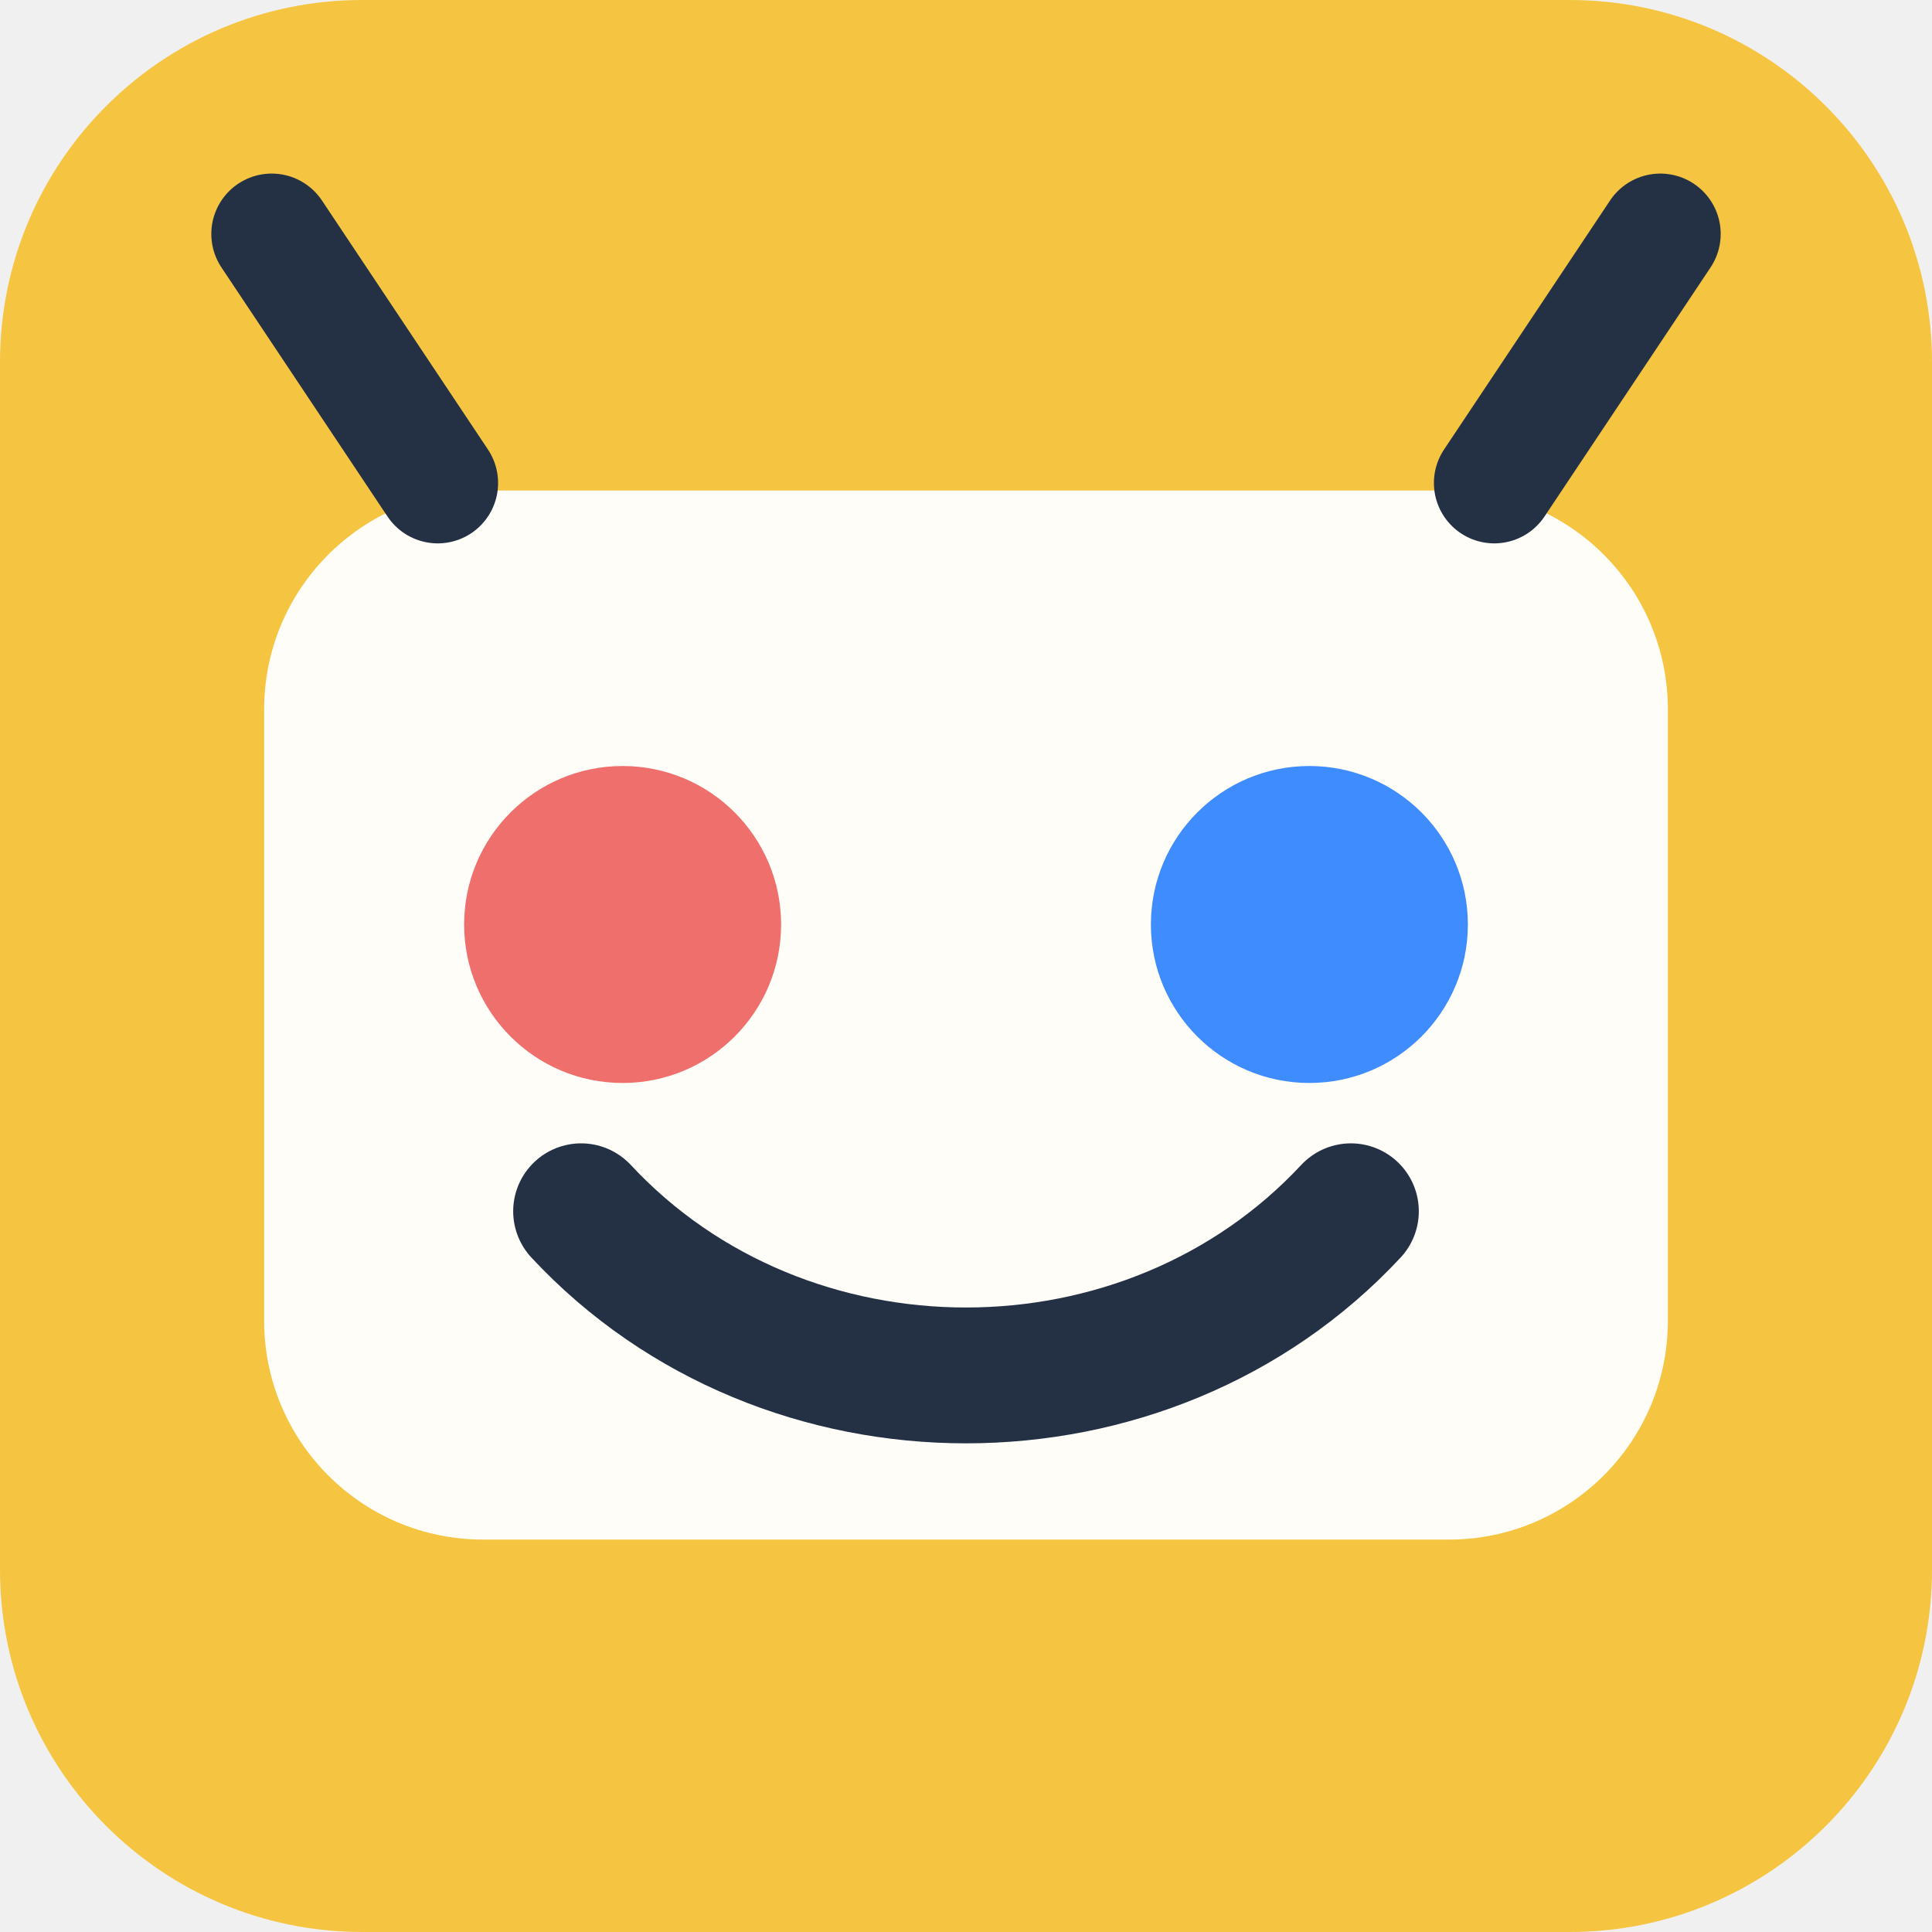
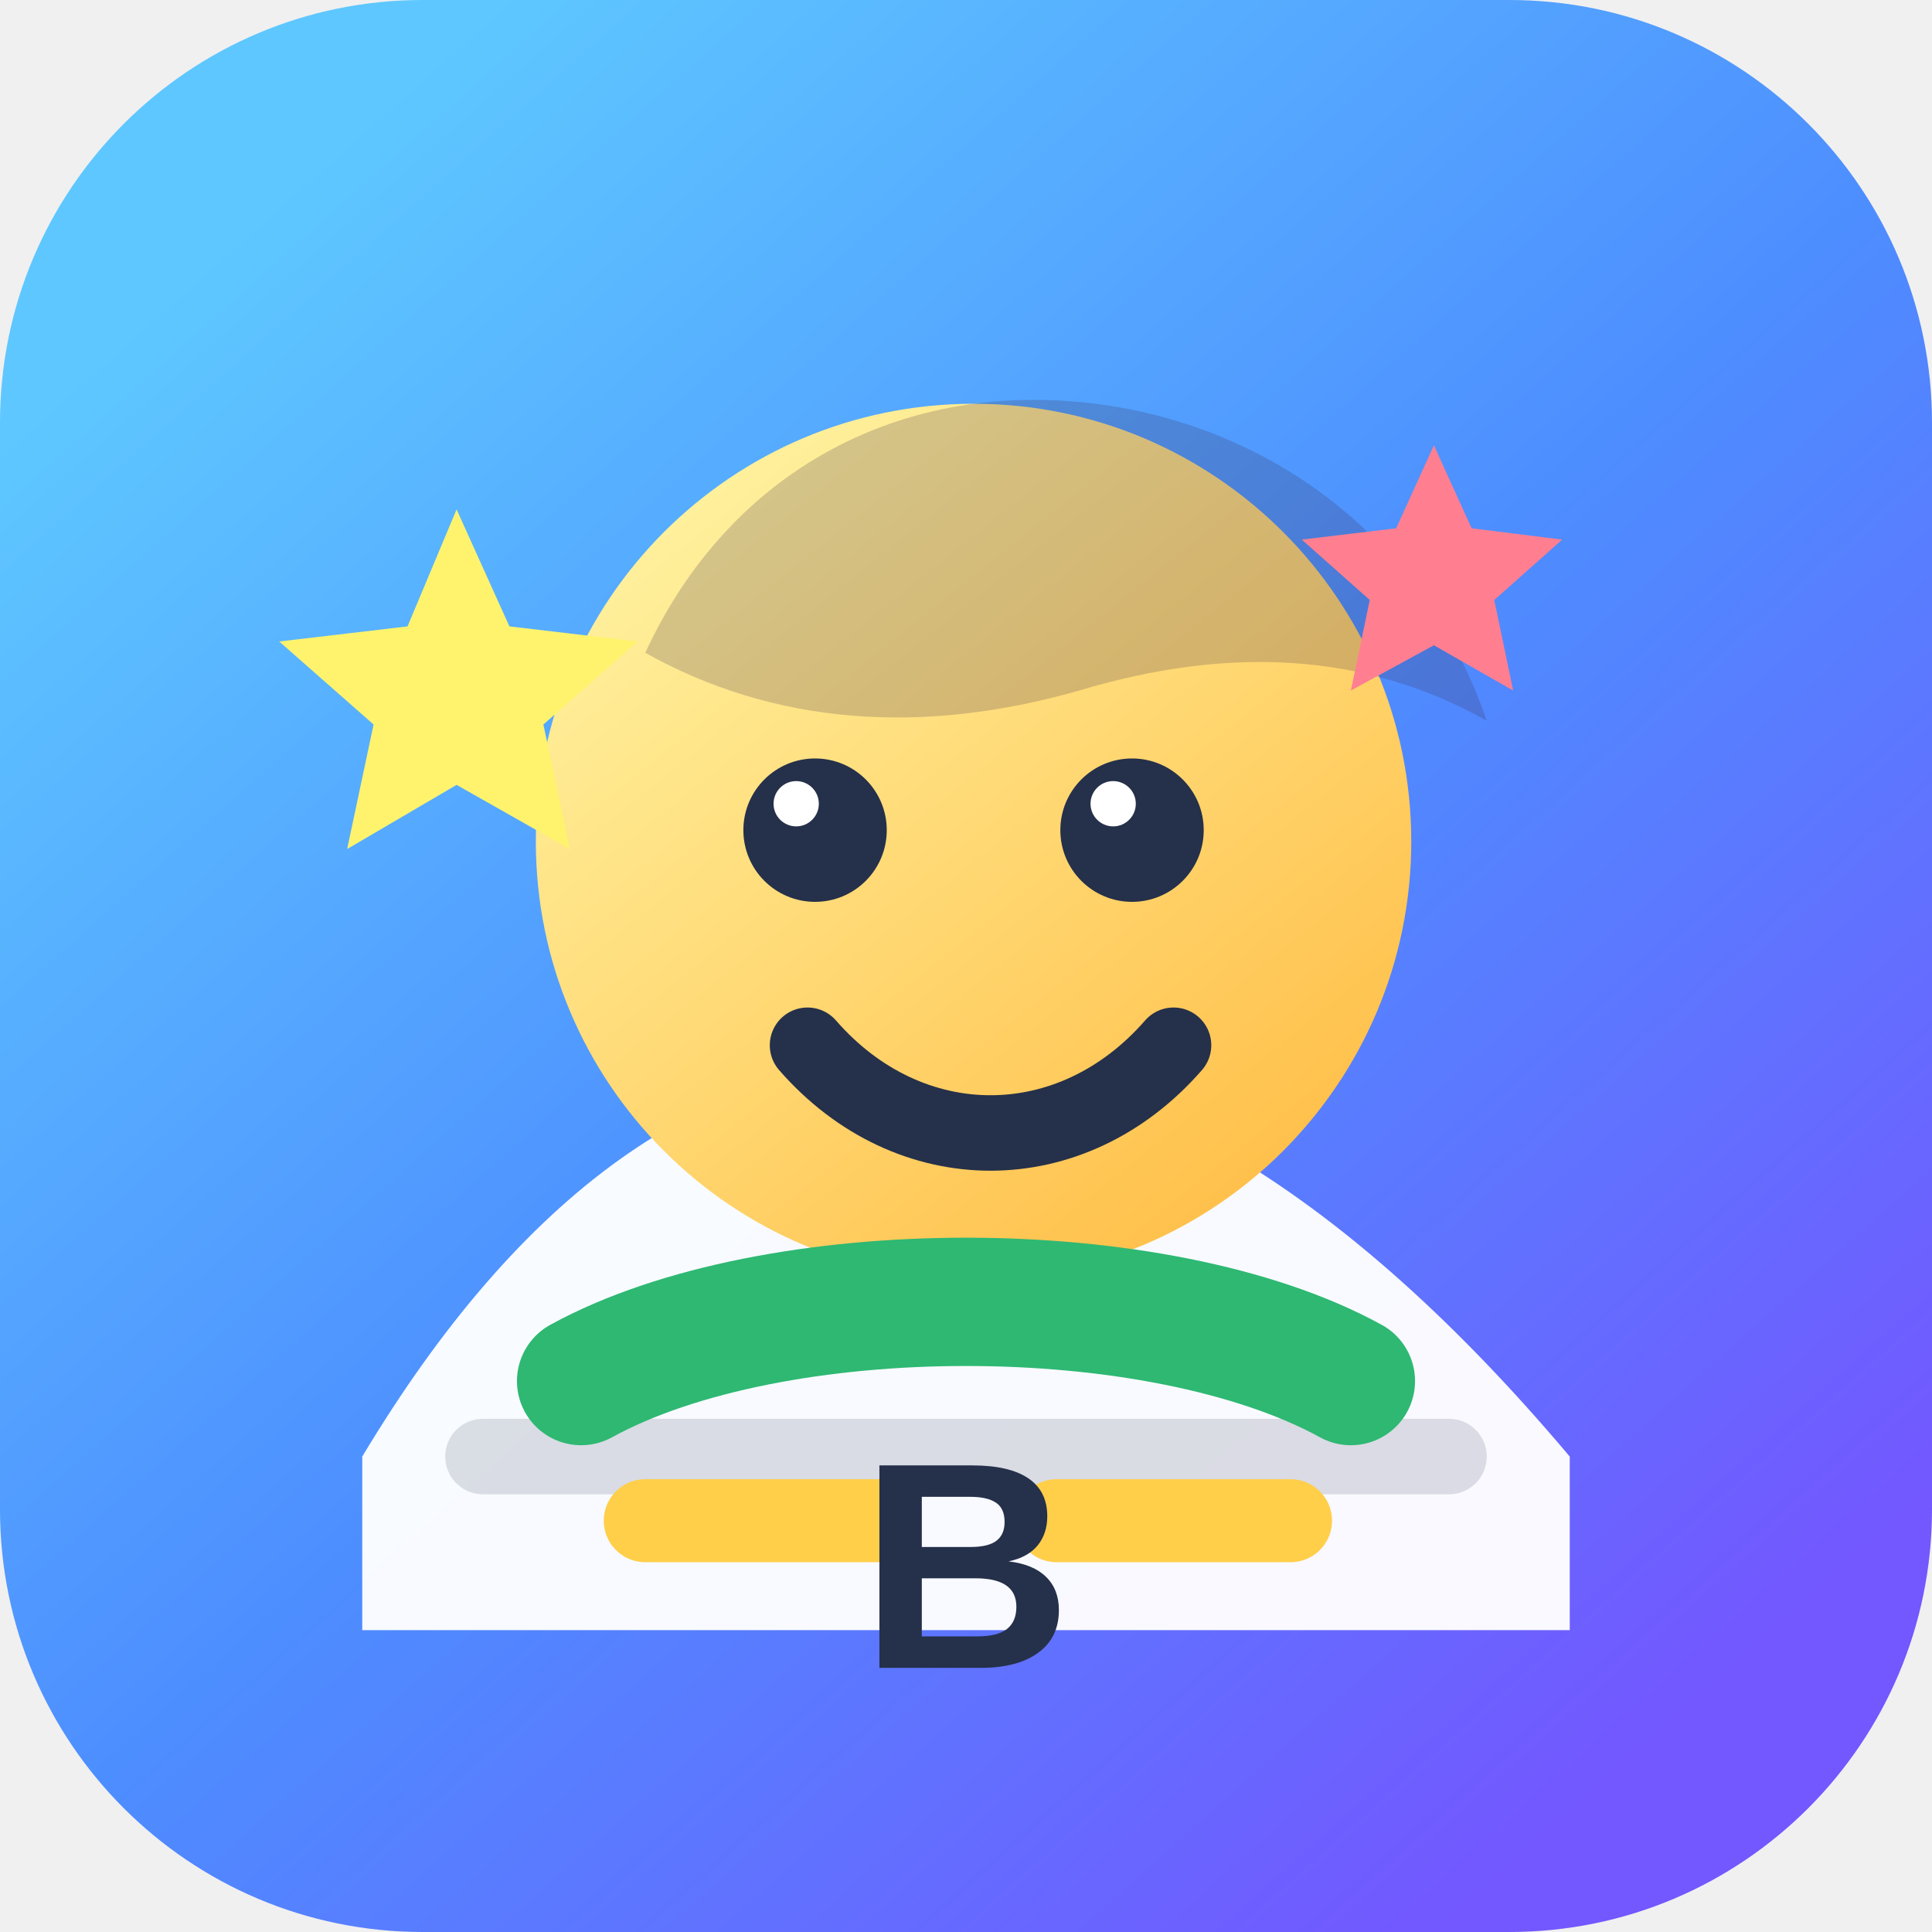
<svg xmlns="http://www.w3.org/2000/svg" viewBox="0 0 512 512">
-   <rect width="512" height="512" rx="96" fill="#f5c542" />
-   <rect x="70" y="130" width="372" height="278" rx="58" fill="#fffdf8" />
-   <circle cx="165" cy="245" r="42" fill="#ef6f6c" />
-   <circle cx="347" cy="245" r="42" fill="#3f8cff" />
-   <path d="M154 321c54 58 150 58 204 0" fill="none" stroke="#243044" stroke-width="36" stroke-linecap="round" />
-   <path d="M116 128 72 62M396 128l44-66" stroke="#243044" stroke-width="32" stroke-linecap="round" />
+   <defs>
+     <linearGradient id="sky" x1="72" y1="54" x2="438" y2="464" gradientUnits="userSpaceOnUse">
+       <stop offset="0" stop-color="#5ec7ff" />
+       <stop offset="0.52" stop-color="#4d8dff" />
+       <stop offset="1" stop-color="#7357ff" />
+     </linearGradient>
+     <linearGradient id="sun" x1="173" y1="104" x2="364" y2="342" gradientUnits="userSpaceOnUse">
+       <stop offset="0" stop-color="#fff6a6" />
+       <stop offset="1" stop-color="#ffb83d" />
+     </linearGradient>
+   </defs>
+   <rect width="512" height="512" rx="112" fill="url(#sky)" />
+   <path d="M96 386c42-70 91-105 147-105s114 35 173 105v46H96z" fill="#ffffff" opacity="0.96" />
+   <path d="M128 386h256" stroke="#25304a" stroke-width="20" stroke-linecap="round" opacity="0.15" />
+   <circle cx="258" cy="223" r="116" fill="url(#sun)" />
+   <path d="M171 173c24-52 75-76 131-64 45 10 78 41 92 82-32-18-68-20-108-8-42 12-81 9-115-10z" fill="#3b2d4d" opacity="0.22" />
+   <circle cx="216" cy="220" r="19" fill="#25304a" />
+   <circle cx="300" cy="220" r="19" fill="#25304a" />
+   <circle cx="211" cy="213" r="6" fill="#fff" />
+   <circle cx="295" cy="213" r="6" fill="#fff" />
+   <path d="M214 277c27 31 70 31 97 0" fill="none" stroke="#25304a" stroke-width="20" stroke-linecap="round" />
+   <path d="M121 135l14 31 34 4-25 22 7 33-30-17-29 17 7-33-25-22 34-4z" fill="#fff36d" />
+   <path d="M380 118l10 22 24 3-18 16 5 24-21-12-22 12 5-24-18-16 25-3z" fill="#ff7f91" />
+   <path d="M154 366c51-28 153-28 204 0" fill="none" stroke="#2eb872" stroke-width="34" stroke-linecap="round" />
+   <path d="M171 403h62m47 0h62" stroke="#ffcf4a" stroke-width="22" stroke-linecap="round" />
+   <text x="256" y="442" text-anchor="middle" font-family="Arial, Helvetica, sans-serif" font-size="78" font-weight="900" fill="#25304a">B</text>
</svg>
